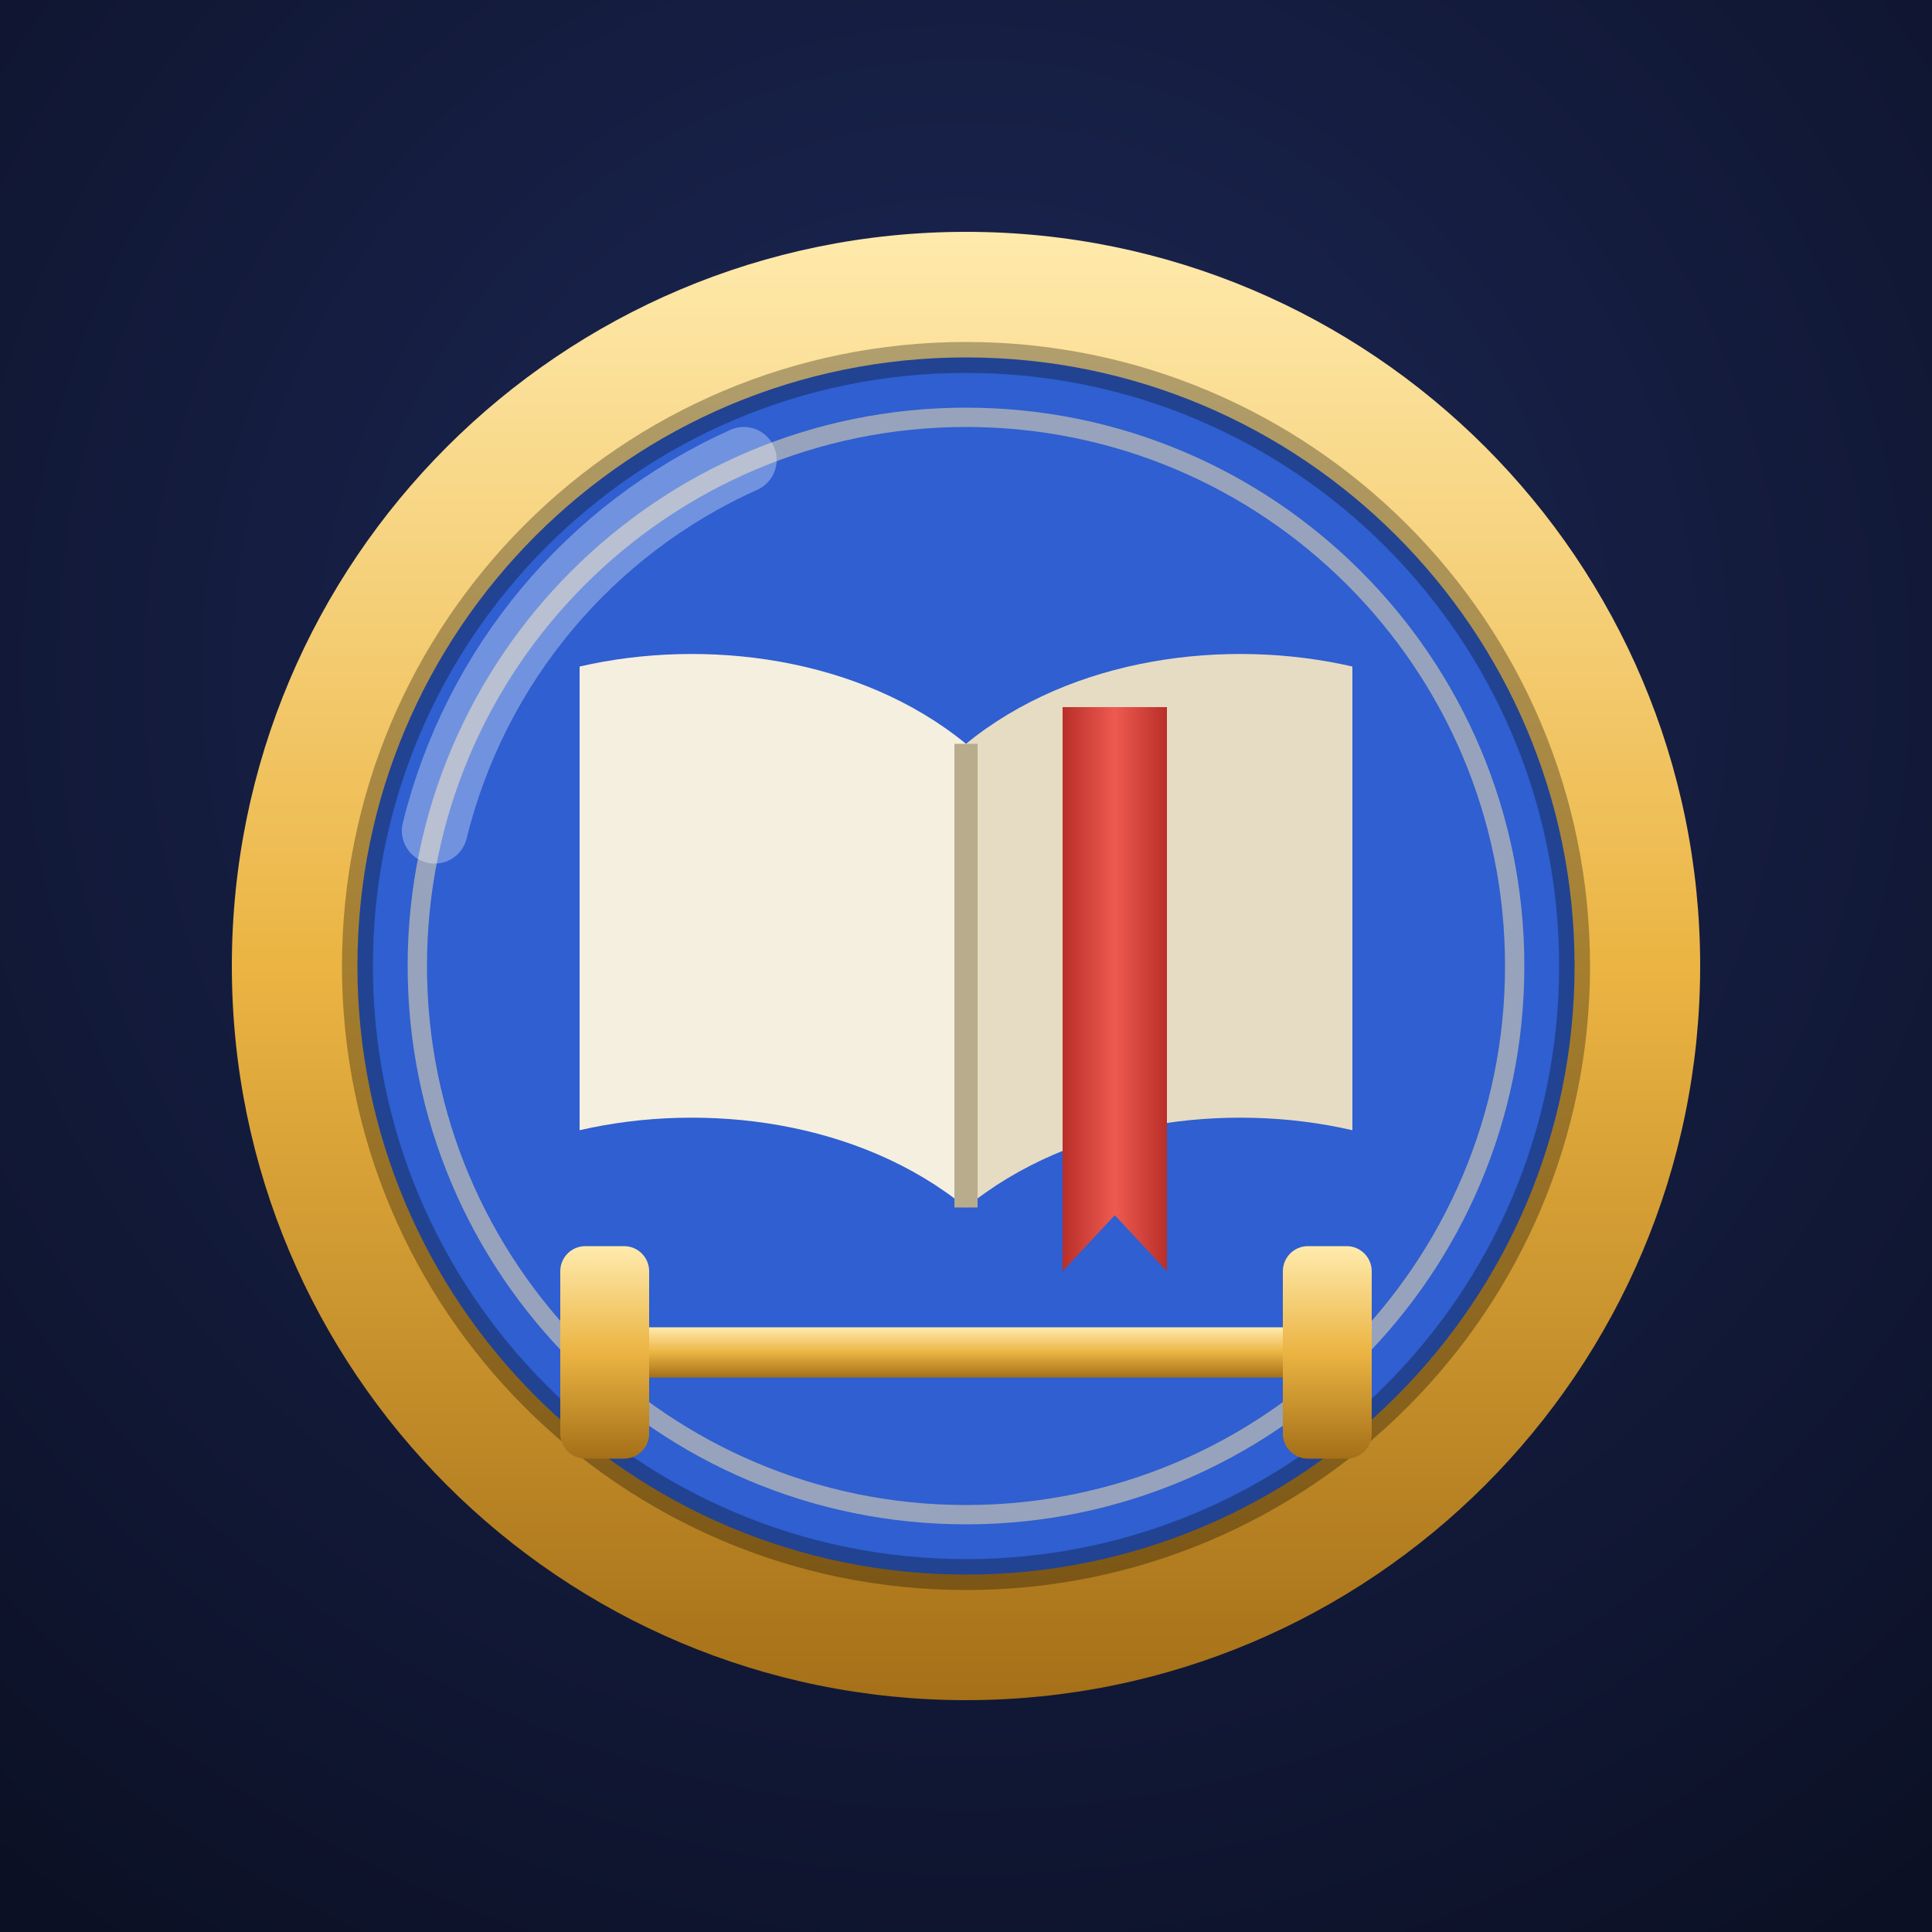
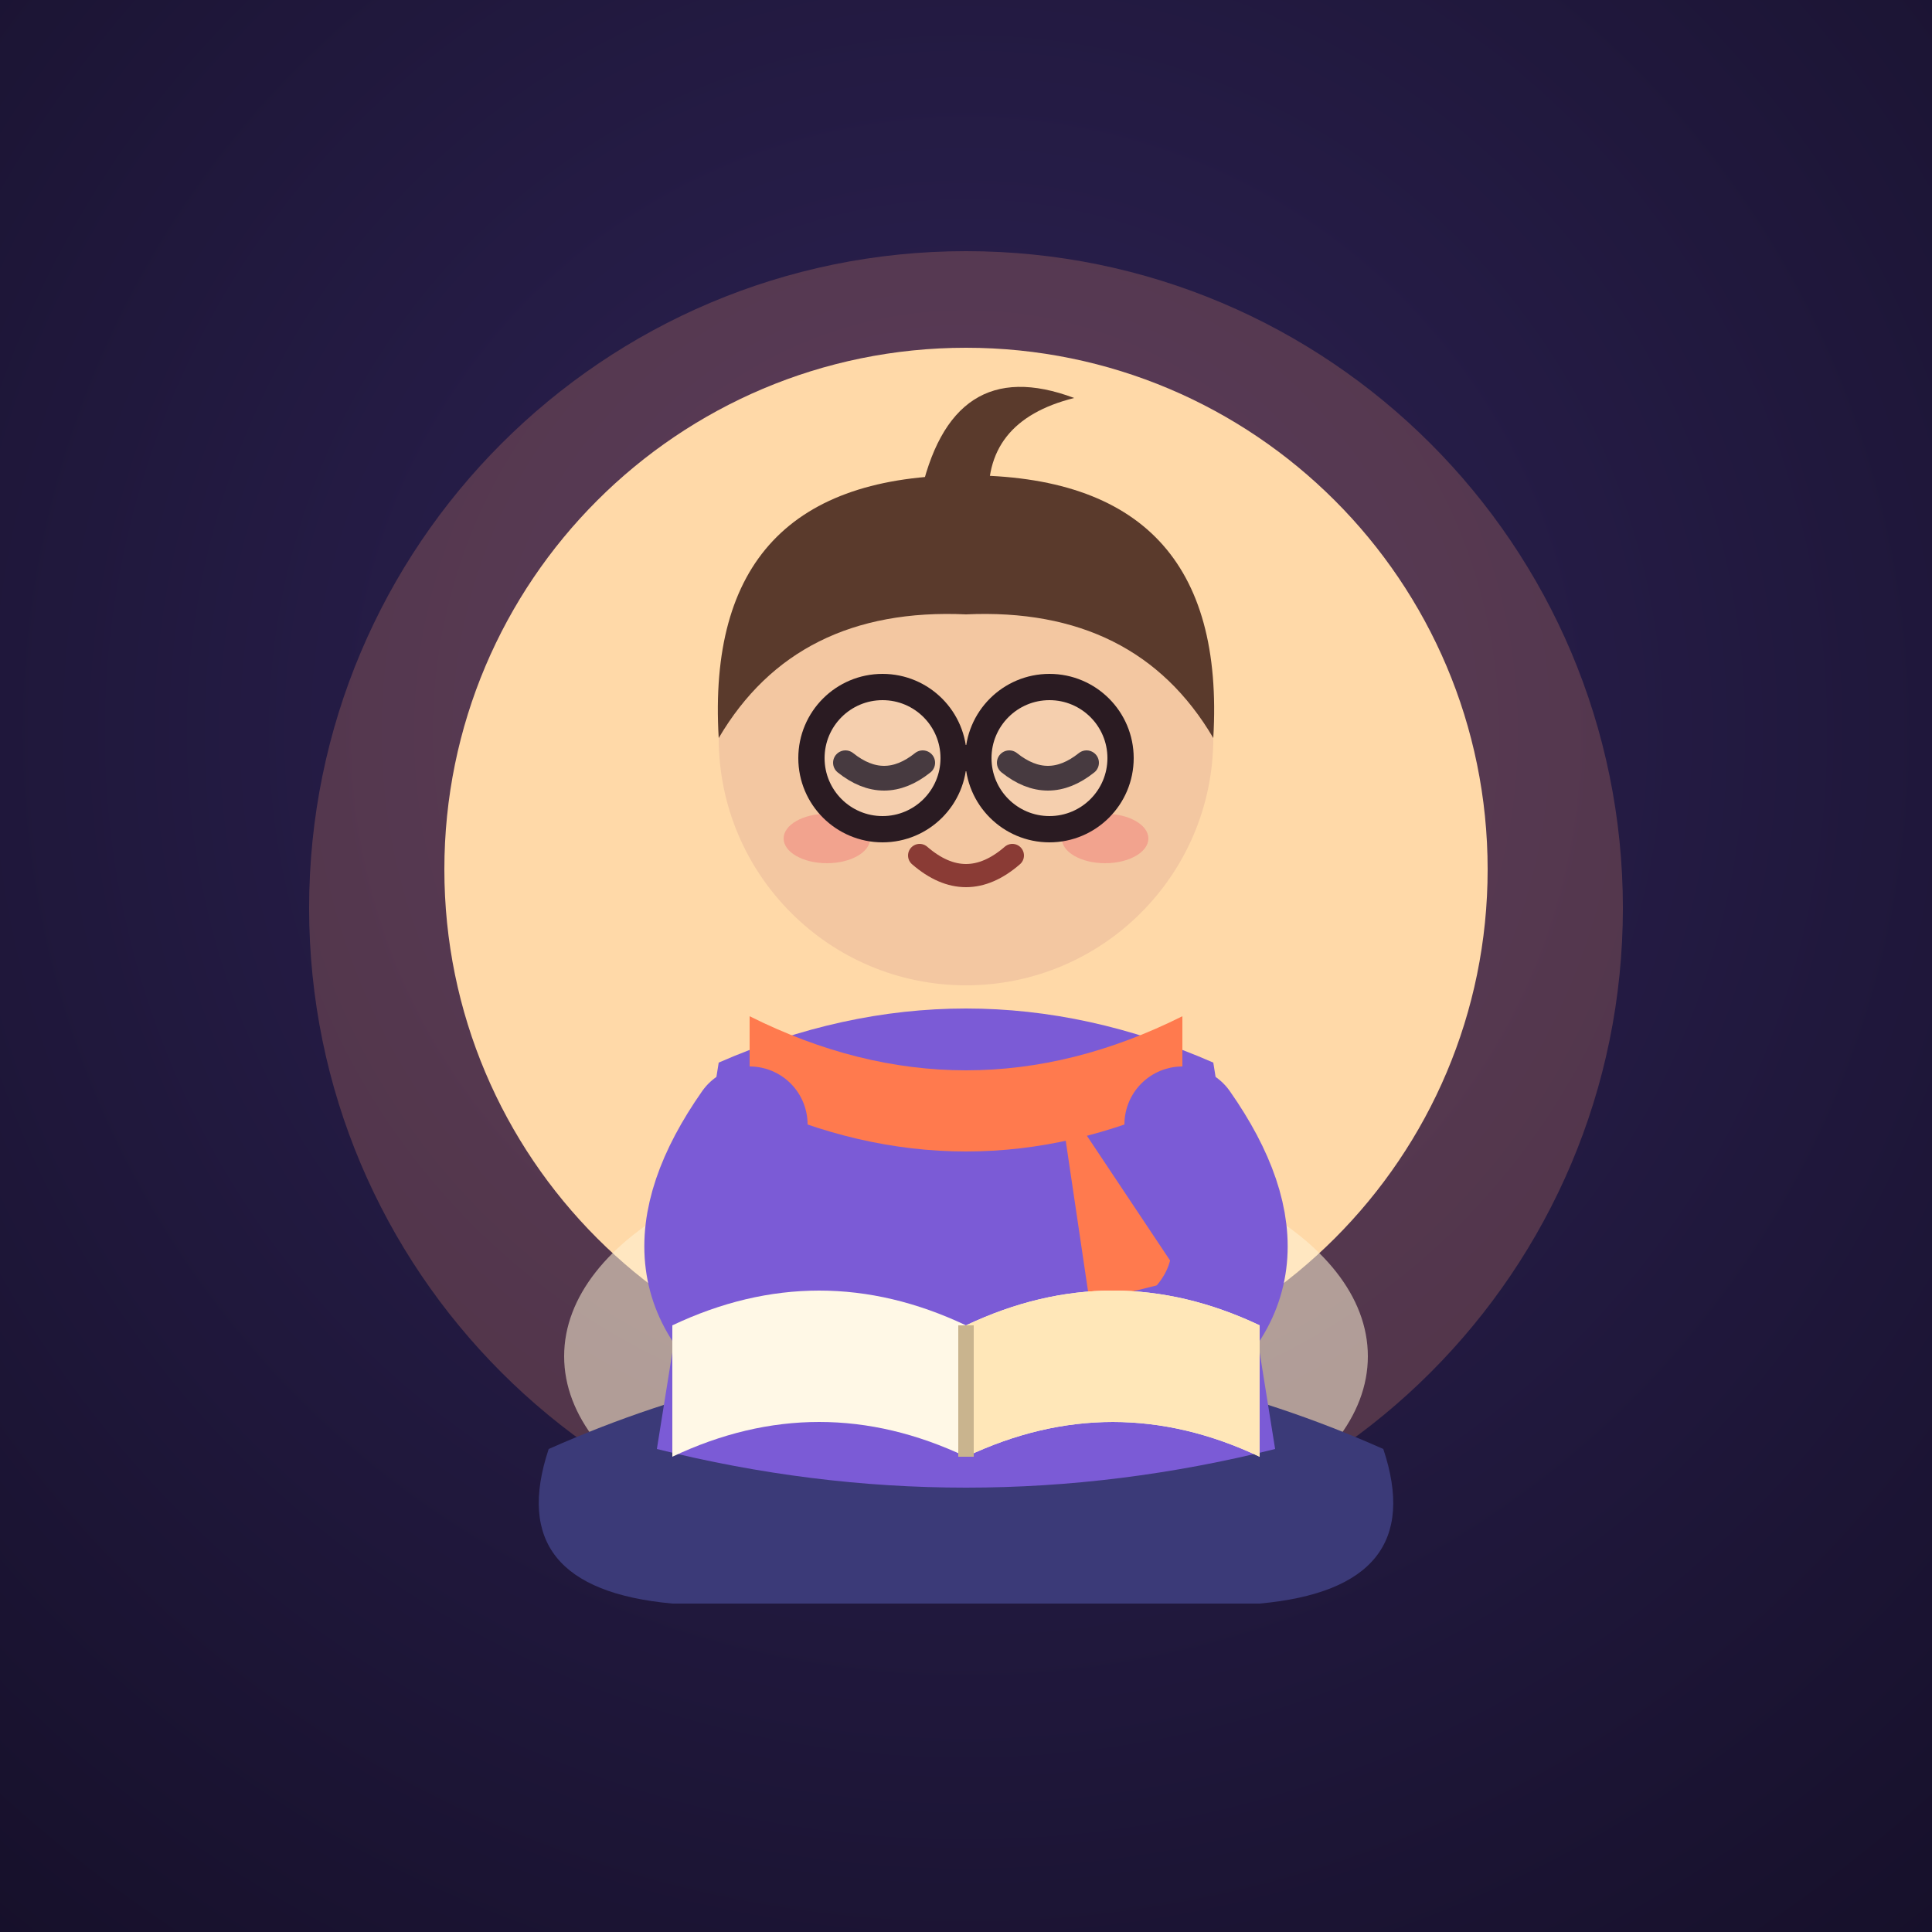
<svg xmlns="http://www.w3.org/2000/svg" viewBox="0 0 100 100">
  <defs>
-     <radialGradient id="bg" cx=".5" cy=".35" r=".8">
-       <stop offset="0" stop-color="#1D2858" />
-       <stop offset="1" stop-color="#0B1024" />
+     <radialGradient id="bg" cx=".5" cy=".38" r=".8">
+       <stop offset="0" stop-color="#2E2356" />
+       <stop offset="1" stop-color="#16102A" />
    </radialGradient>
-     <linearGradient id="gold" x1="0" y1="0" x2="0" y2="1">
-       <stop offset="0" stop-color="#FFEBAE" />
-       <stop offset=".5" stop-color="#EBB443" />
-       <stop offset="1" stop-color="#A46F17" />
-     </linearGradient>
-     <linearGradient id="silk" x1="0" y1="0" x2="1" y2="0">
-       <stop offset="0" stop-color="#B92F29" />
-       <stop offset=".5" stop-color="#EE5A50" />
-       <stop offset="1" stop-color="#B92F29" />
-     </linearGradient>
  </defs>
  <rect width="100" height="100" fill="url(#bg)" />
  <g id="art">
-     <circle cx="50" cy="50" r="38" fill="url(#gold)" />
-     <circle cx="50" cy="50" r="31.5" fill="#2F5FD0" />
-     <circle cx="50" cy="50" r="31.5" fill="none" stroke="#000" stroke-opacity=".3" stroke-width="1.6" />
-     <circle cx="50" cy="50" r="28.4" fill="none" stroke="#FFE9A8" stroke-opacity=".5" stroke-width="1" />
-     <path d="M50 38.5C44.5 34 36.5 33 30 34.5V58.5C36.5 57 44.5 58 50 62.5Z" fill="#F5EFE0" />
-     <path d="M50 38.5C55.5 34 63.5 33 70 34.5V58.5C63.5 57 55.5 58 50 62.5Z" fill="#E6DCC4" />
-     <path d="M50 38.5V62.5" stroke="#B8AC8C" stroke-width="1.2" />
-     <path d="M55 36.6h5.4v29.2l-2.7-2.9-2.7 2.9z" fill="url(#silk)" />
-     <rect x="30.5" y="68.7" width="39" height="2.6" rx="1.3" fill="url(#gold)" />
-     <rect x="29" y="64.5" width="4.6" height="11" rx="1.3" fill="url(#gold)" />
-     <rect x="66.4" y="64.5" width="4.6" height="11" rx="1.3" fill="url(#gold)" />
-     <path d="M22.5 43A28.5 28.5 0 0 1 38.5 23.8" fill="none" stroke="#fff" stroke-opacity=".32" stroke-width="3.4" stroke-linecap="round" />
+     <circle cx="50" cy="47" r="34" fill="#FF9C73" opacity=".22" />
+     <circle cx="50" cy="45" r="27" fill="#FFD9A8" />
+     <g transform="translate(50 83) scale(.8) translate(-60 -102)">
+       <ellipse cx="60" cy="86" rx="26" ry="14" fill="#FFF3D6" opacity=".55" />
+       <path d="M33 92Q60 80 87 92Q90 101 79 102H41Q30 101 33 92Z" fill="#3B3A78" />
+       <path d="M44 67Q60 60 76 67L80 92Q60 97 40 92Z" fill="#7B5BD6" />
+       <path d="M46 64Q60 71 74 64V69.5Q60 76 46 69.5Z" fill="#FF7A4E" />
+       <path d="M66 69l8 12-6 1.5z" fill="#FF7A4E" />
+       <path d="M46 71Q39 81 48 86.5M74 71Q81 81 72 86.5" fill="none" stroke="#7B5BD6" stroke-width="7.5" stroke-linecap="round" />
+       <circle cx="60" cy="46" r="16" fill="#F3C7A1" />
+       <path d="M44 46Q43 29 60 29Q77 29 76 46Q71 37.5 60 38Q49 37.5 44 46Z" fill="#5A3A2C" />
+       <path d="M57 30.5Q59 21 67 24Q61 25.5 61.5 31Z" fill="#5A3A2C" />
+       <ellipse cx="51" cy="52.5" rx="2.8" ry="1.6" fill="#F28B82" opacity=".6" />
+       <ellipse cx="69" cy="52.5" rx="2.8" ry="1.6" fill="#F28B82" opacity=".6" />
+       <path d="M52.2 47.6q2.5 2 5 0M62.8 47.6q2.5 2 5 0" fill="none" stroke="#2A1B22" stroke-width="1.6" stroke-linecap="round" />
+       <path d="M57 53.6q3 2.6 6 0" fill="none" stroke="#8A3B35" stroke-width="1.5" stroke-linecap="round" />
+       <g fill="rgba(255,255,255,.14)" stroke="#2A1B22" stroke-width="1.7">
+         <circle cx="54.6" cy="47.3" r="4.6" />
+         <circle cx="65.4" cy="47.3" r="4.6" />
+       </g>
+       <path d="M59 47.3h2" stroke="#2A1B22" stroke-width="1.7" />
+       <path d="M41 84Q50.5 79.5 60 84Q69.5 79.5 79 84V92.5Q69.5 88 60 92.5Q50.5 88 41 92.5Z" fill="#FFF8E6" />
+       <path d="M60 84Q69.5 79.5 79 84V92.5Q69.5 88 60 92.5Z" fill="#FFE7B8" />
+       <path d="M60 84V92.5" stroke="#C9B48E" stroke-width="1" />
+     </g>
  </g>
</svg>
